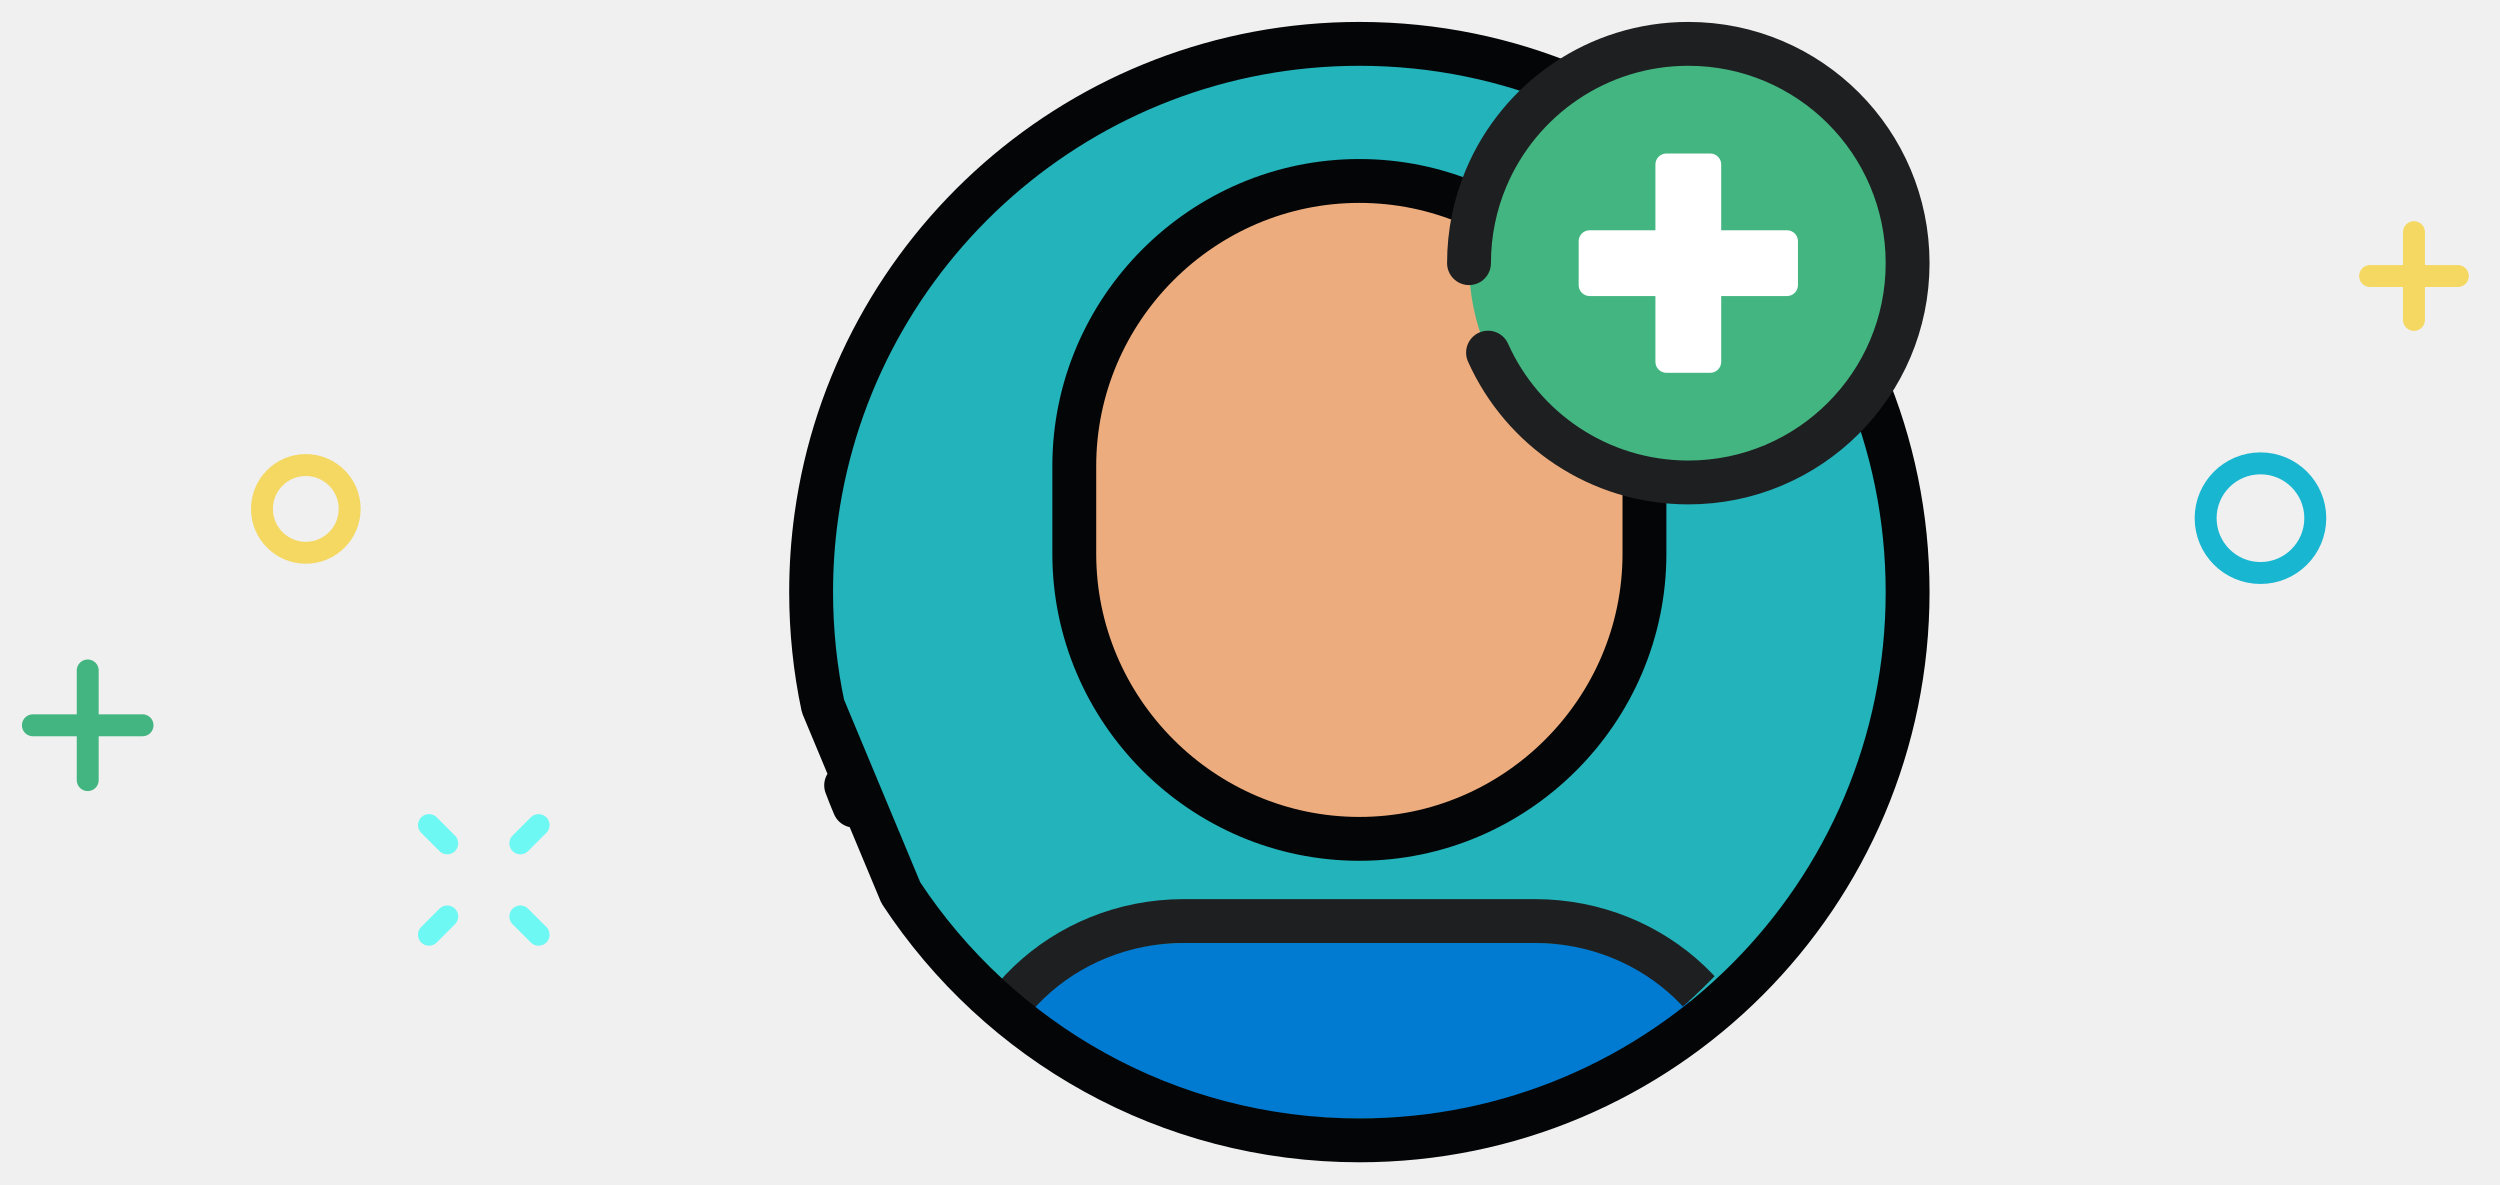
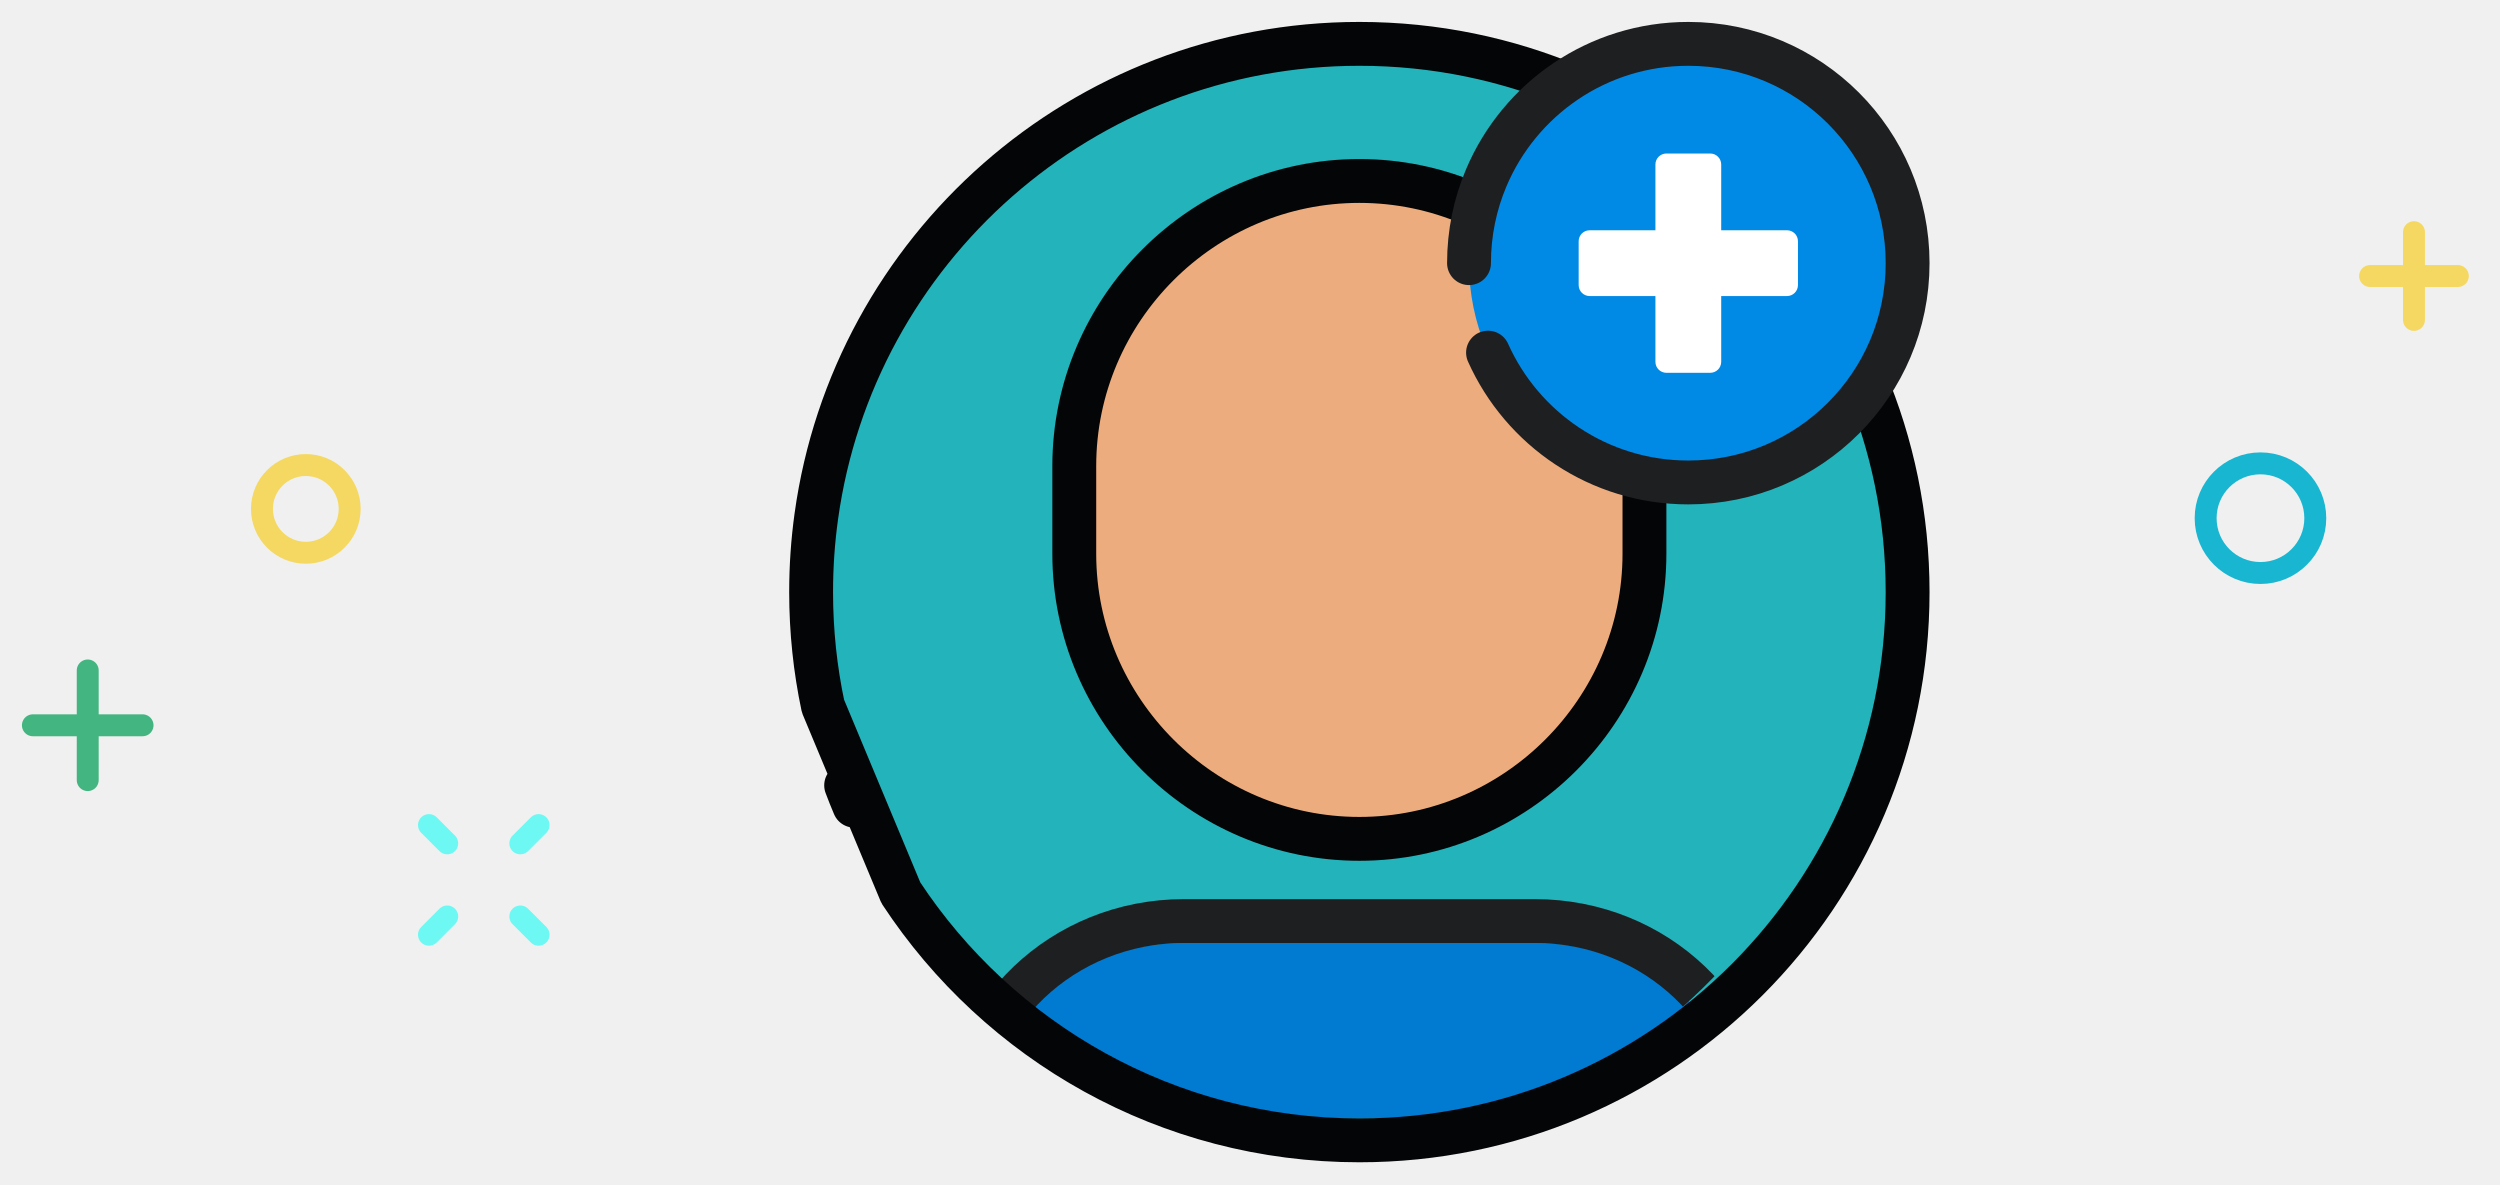
<svg xmlns="http://www.w3.org/2000/svg" width="114" height="54" viewBox="0 0 114 54" fill="none">
  <path fill-rule="evenodd" clip-rule="evenodd" d="M86.987 27C86.987 40.807 75.794 52 61.987 52C51.635 52 42.753 45.708 38.955 36.74C37.688 33.747 36.987 30.455 36.987 27C36.987 25.827 37.068 24.674 37.224 23.544C38.907 11.372 49.353 2 61.987 2C75.794 2 86.987 13.193 86.987 27" fill="#22b3bb" />
  <path fill-rule="evenodd" clip-rule="evenodd" d="M61.987 38.252C54.837 38.252 48.987 32.402 48.987 25.252V21.252C48.987 14.102 54.837 8.252 61.987 8.252C69.137 8.252 74.987 14.102 74.987 21.252V25.252C74.987 32.402 69.137 38.252 61.987 38.252Z" fill="#ECAC7D" />
  <path fill-rule="evenodd" clip-rule="evenodd" d="M61.987 38.252C54.837 38.252 48.987 32.402 48.987 25.252V21.252C48.987 14.102 54.837 8.252 61.987 8.252C69.137 8.252 74.987 14.102 74.987 21.252V25.252C74.987 32.402 69.137 38.252 61.987 38.252Z" stroke="#040506" stroke-width="2" stroke-linecap="round" stroke-linejoin="round" />
  <mask id="mask0" mask-type="alpha" maskUnits="userSpaceOnUse" x="44" y="43" width="36" height="9">
    <path d="M44 45.245C48.547 48.793 54.931 51 62 51C69.069 51 75.453 48.793 80 45.246V43H44V45.245V45.245Z" fill="white" />
  </mask>
  <g mask="url(#mask0)">
    <path fill-rule="evenodd" clip-rule="evenodd" d="M44 56V52.286C44 47.157 48.477 43 54 43H70C75.523 43 80 47.157 80 52.286V56H44Z" fill="#007bd1" />
  </g>
  <mask id="mask1" mask-type="alpha" maskUnits="userSpaceOnUse" x="43" y="40" width="36" height="13">
    <path d="M43 43.63C47.547 48.79 53.931 52 61 52C68.069 52 74.453 48.791 79 43.631V40.365H43V43.63Z" fill="white" />
  </mask>
  <g mask="url(#mask1)">
    <path fill-rule="evenodd" clip-rule="evenodd" d="M43.987 55.365V51.547C43.987 46.274 48.464 42 53.987 42H69.987C75.51 42 79.987 46.274 79.987 51.547V55.365H43.987V55.365Z" stroke="#1E1F21" stroke-width="2" stroke-linecap="round" stroke-linejoin="round" />
  </g>
  <path d="M38.955 36.74C38.825 36.434 38.701 36.124 38.584 35.812M37.528 32.199C37.173 30.522 36.987 28.783 36.987 27C36.987 25.827 37.067 24.674 37.224 23.544C38.907 11.372 49.352 2 61.987 2C75.794 2 86.987 13.193 86.987 27C86.987 40.807 75.794 52 61.987 52C53.242 52 45.546 47.51 41.078 40.71L37.528 32.199Z" stroke="#040506" stroke-width="2" stroke-linecap="round" stroke-linejoin="round" />
  <path d="M20.393 38.457L19.561 37.624M24.56 37.624L23.727 38.457L24.56 37.624ZM20.393 41.791L19.561 42.624L20.393 41.791ZM24.56 42.624L23.727 41.791L24.56 42.624Z" stroke="#6df8f3" stroke-linecap="round" stroke-linejoin="round" />
  <path fill-rule="evenodd" clip-rule="evenodd" d="M105.577 23.629C105.577 25.01 104.458 26.129 103.077 26.129C101.696 26.129 100.577 25.01 100.577 23.629C100.577 22.248 101.696 21.129 103.077 21.129C104.458 21.129 105.577 22.248 105.577 23.629Z" stroke="#19b6d1" stroke-linecap="round" stroke-linejoin="round" />
  <path fill-rule="evenodd" clip-rule="evenodd" d="M15.945 23.206C15.945 24.311 15.05 25.206 13.945 25.206C12.84 25.206 11.945 24.311 11.945 23.206C11.945 22.101 12.84 21.206 13.945 21.206C15.05 21.206 15.945 22.101 15.945 23.206Z" stroke="#F4D862" stroke-linecap="round" stroke-linejoin="round" />
  <path d="M6.5 33.073H1.5M4 30.573V35.573V30.573Z" stroke="#43B581" stroke-linecap="round" stroke-linejoin="round" />
  <path d="M112.077 12.587H108.077M110.077 10.587V14.587V10.587Z" stroke="#F4D862" stroke-linecap="round" stroke-linejoin="round" />
-   <path fill-rule="evenodd" clip-rule="evenodd" d="M86.987 12C86.987 17.523 82.51 22 76.987 22C71.464 22 66.987 17.523 66.987 12C66.987 6.477 71.464 2 76.987 2C82.51 2 86.987 6.477 86.987 12Z" fill="#43B581" />
+   <path fill-rule="evenodd" clip-rule="evenodd" d="M86.987 12C86.987 17.523 82.51 22 76.987 22C71.464 22 66.987 17.523 66.987 12C66.987 6.477 71.464 2 76.987 2C82.51 2 86.987 6.477 86.987 12Z" fill="#008ae6" />
  <path d="M66.987 12C66.987 10.619 67.267 9.304 67.773 8.108C69.291 4.518 72.845 2 76.987 2C82.51 2 86.987 6.477 86.987 12C86.987 17.523 82.51 22 76.987 22C72.917 22 69.415 19.569 67.854 16.08" stroke="#1E1F21" stroke-width="2" stroke-linecap="round" stroke-linejoin="round" />
  <path fill-rule="evenodd" clip-rule="evenodd" d="M78.487 10.5V7.5C78.487 7.224 78.263 7 77.987 7H75.987C75.711 7 75.487 7.224 75.487 7.5V10.5H72.487C72.211 10.5 71.987 10.724 71.987 11V13C71.987 13.276 72.211 13.5 72.487 13.5H75.487V16.5C75.487 16.776 75.711 17 75.987 17H77.987C78.263 17 78.487 16.776 78.487 16.5V13.5H81.487C81.763 13.5 81.987 13.276 81.987 13V11C81.987 10.724 81.763 10.5 81.487 10.5H78.487Z" fill="white" />
</svg>
